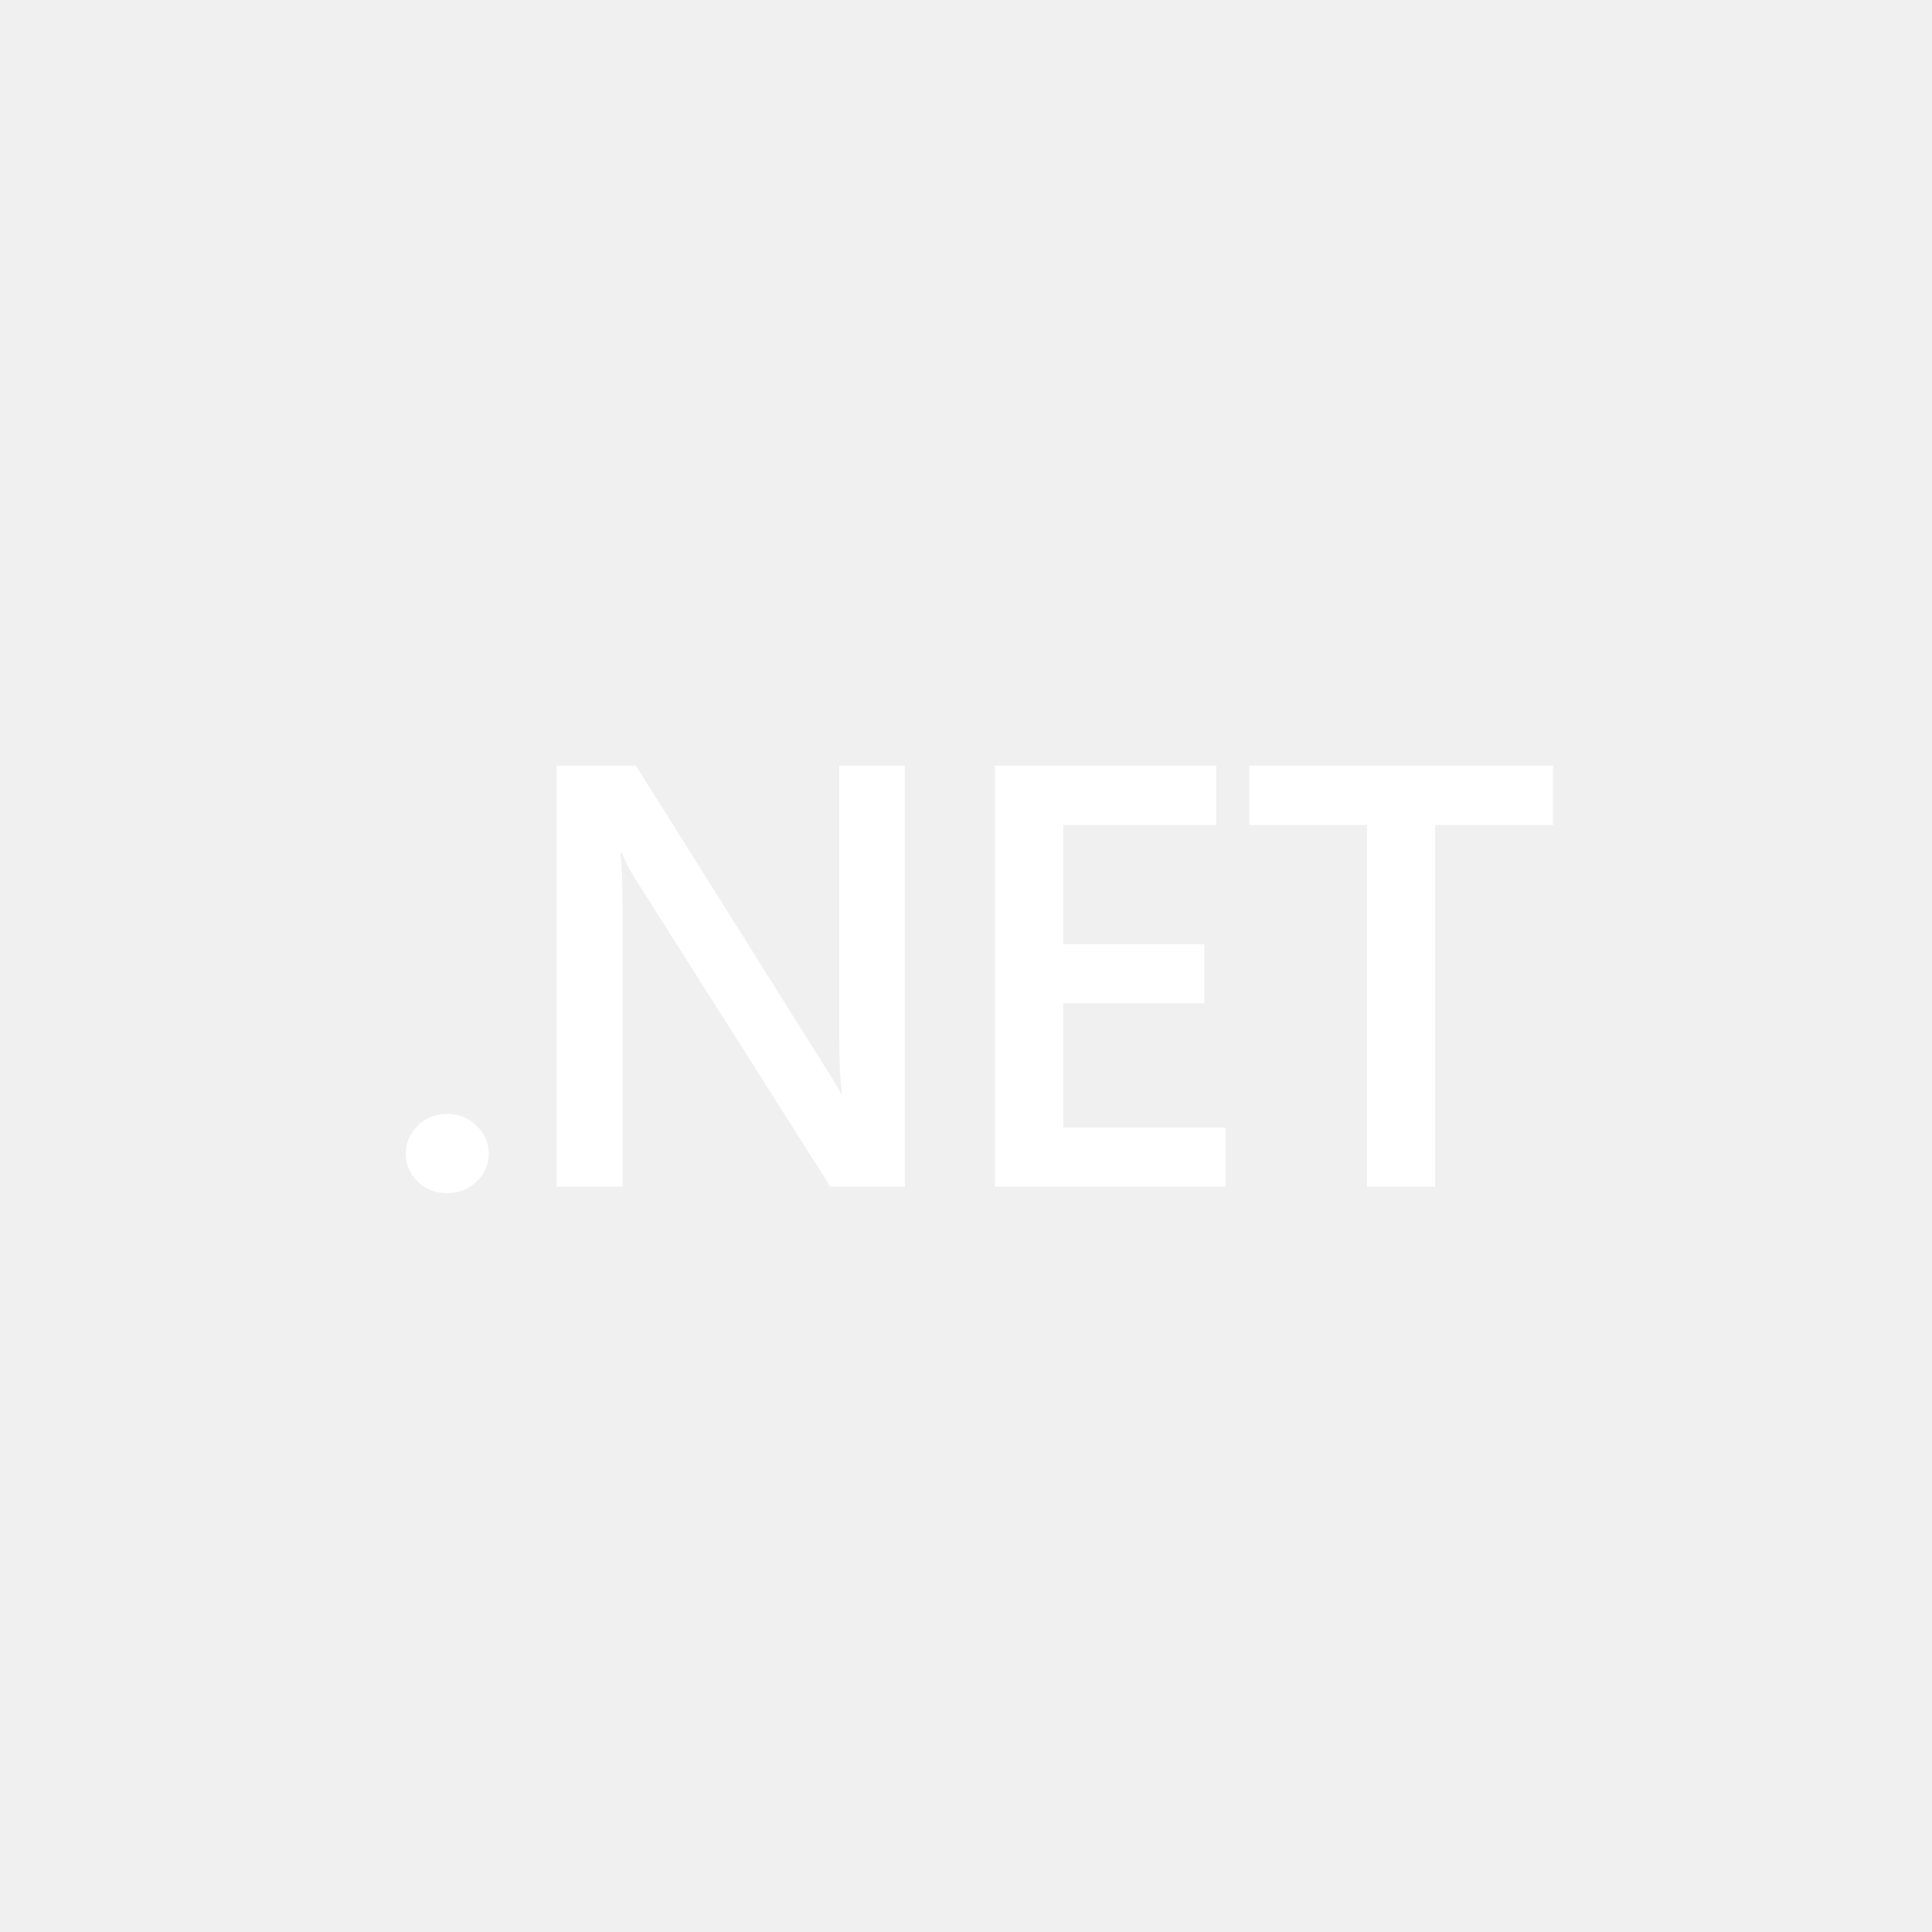
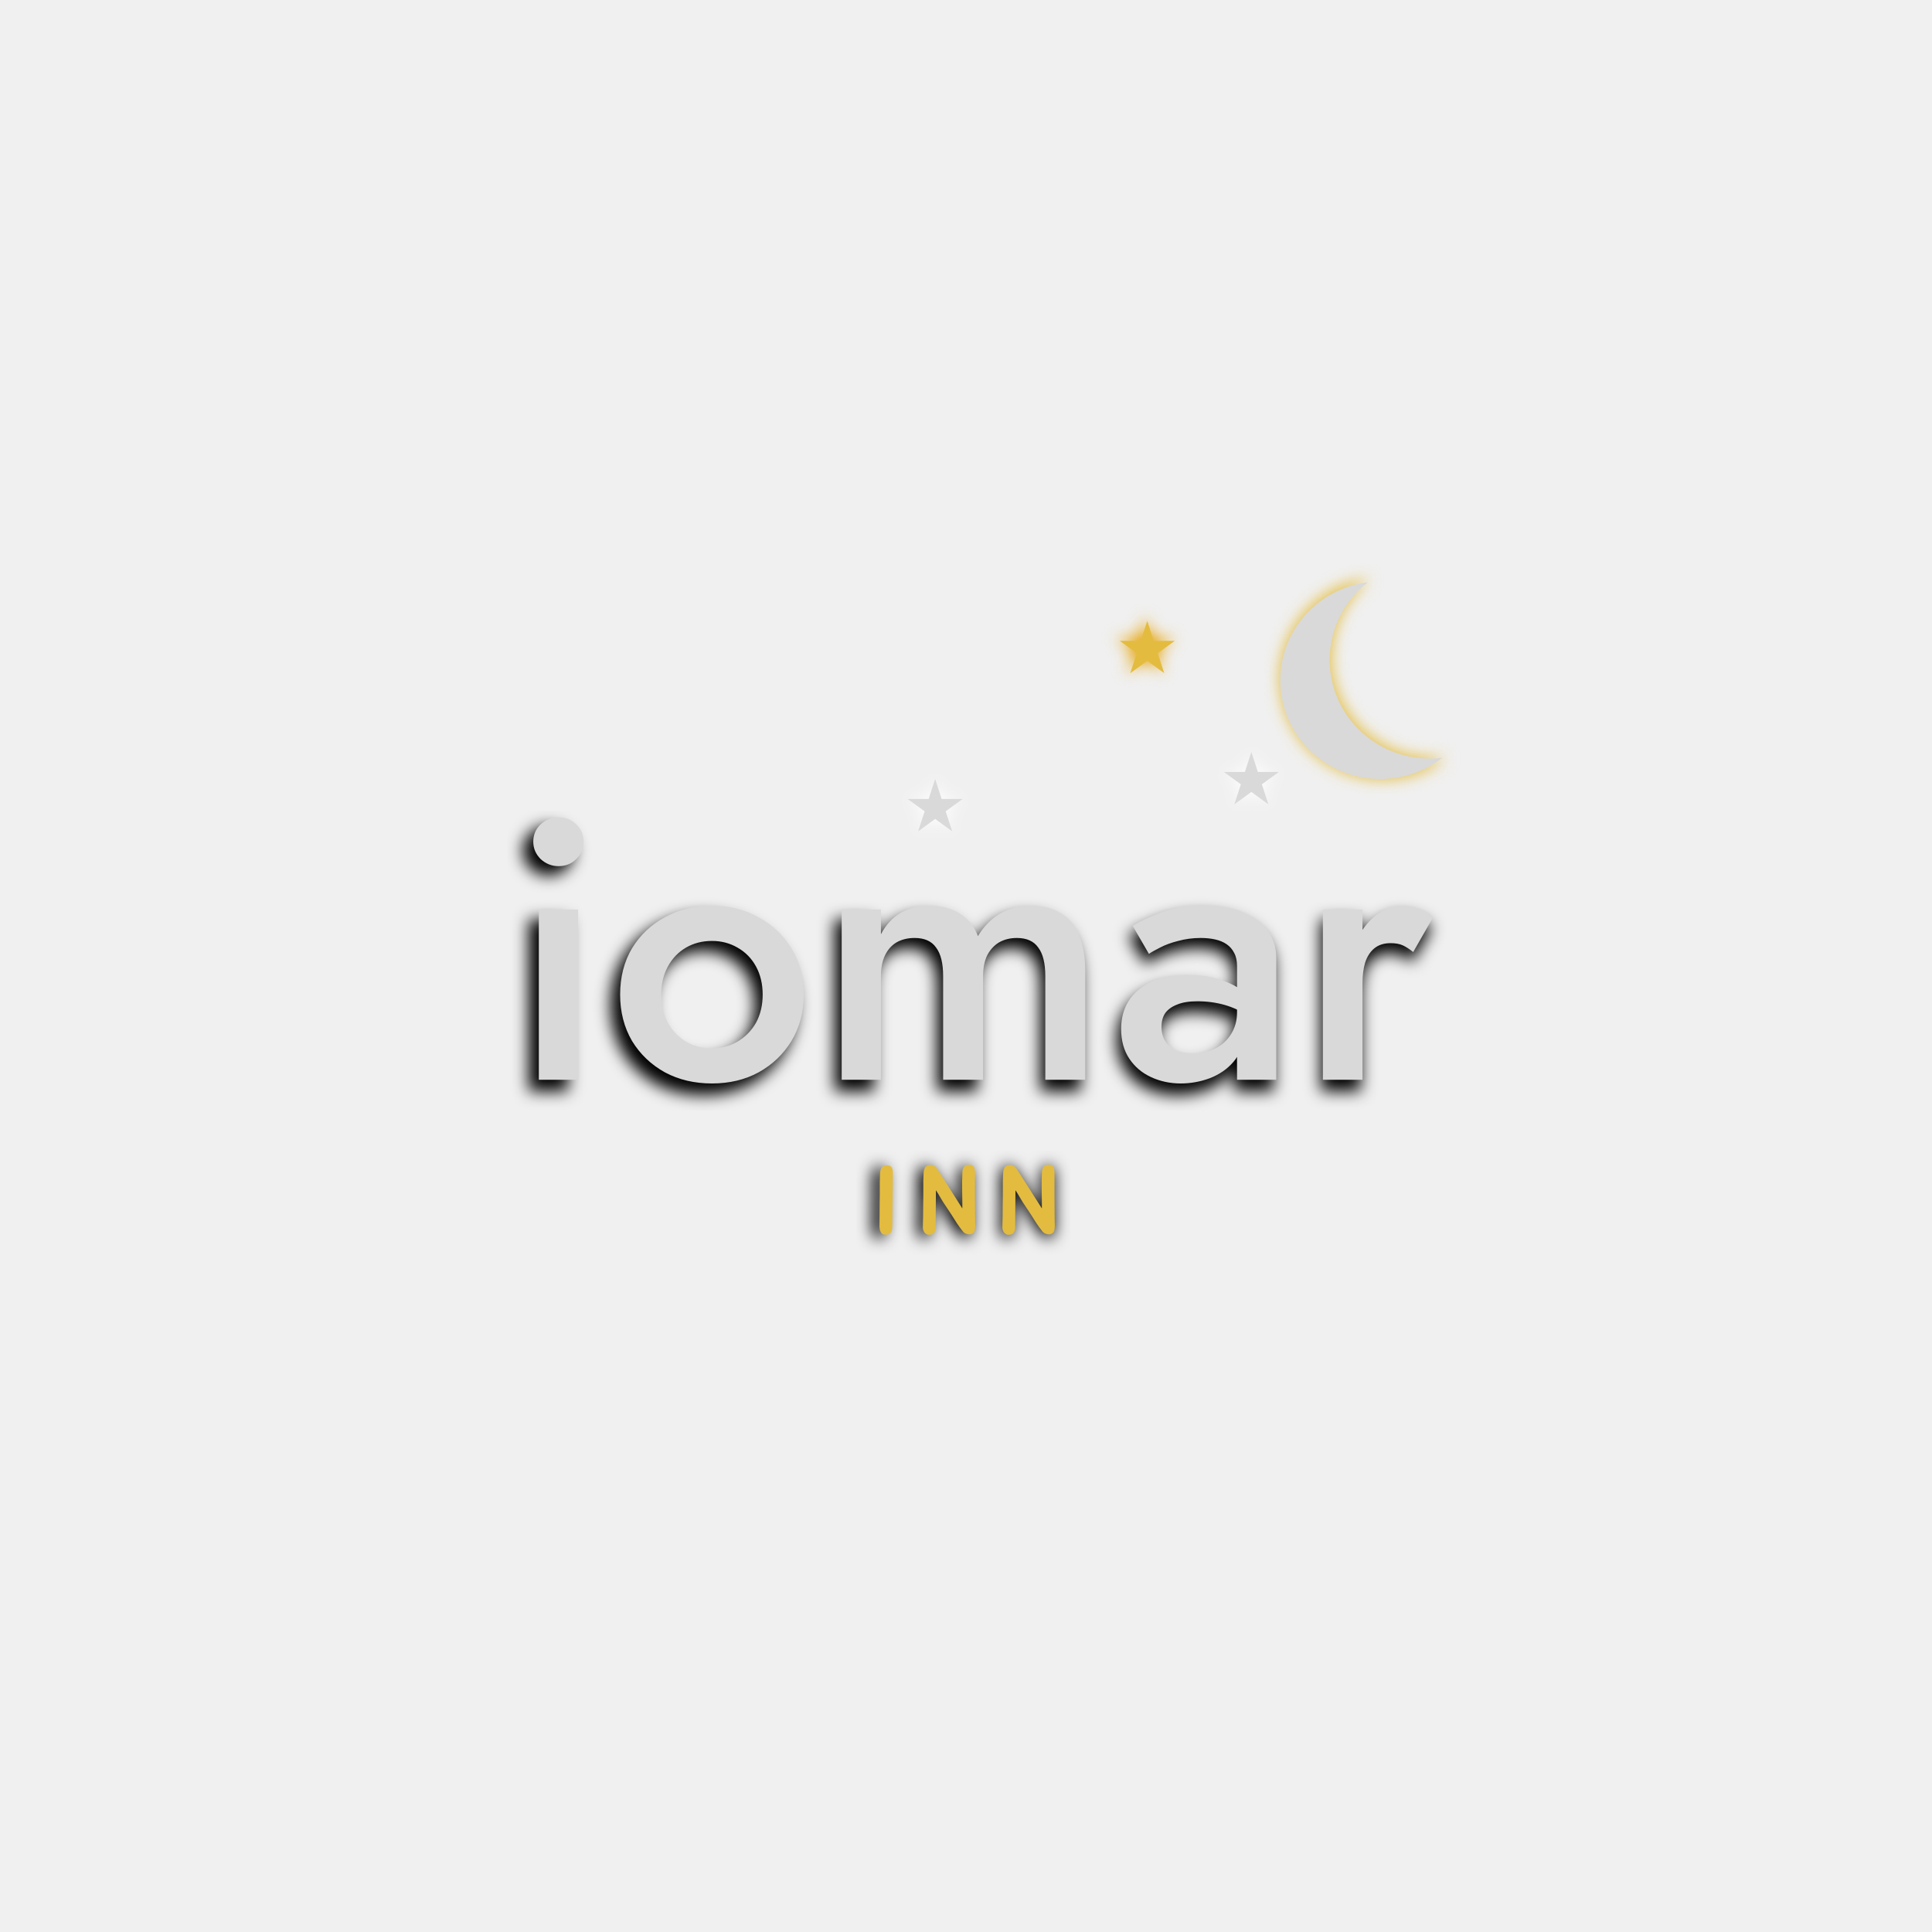
- <svg xmlns="http://www.w3.org/2000/svg" width="456" height="456" viewBox="0 0 456 456" version="1.1" xml:space="preserve" style="fill-rule:evenodd;clip-rule:evenodd;stroke-linejoin:round;stroke-miterlimit:2;">
-   <path d="m 105.5,281.609 c -2.703,0 -5.001,-0.9 -6.893,-2.702 -1.892,-1.848 -2.838,-4.042 -2.838,-6.582 0,-2.587 0.946,-4.804 2.838,-6.652 1.892,-1.848 4.19,-2.772 6.893,-2.772 2.748,0 5.068,0.924 6.96,2.772 1.937,1.848 2.906,4.064 2.906,6.652 0,2.54 -0.968,4.734 -2.906,6.582 -1.892,1.802 -4.212,2.702 -6.96,2.702 z" style="fill:#ffffff;fill-rule:nonzero;stroke-width:0.838" />
-   <path d="M 213.561,280.084 H 195.99 L 149.7,207.054 c -1.171,-1.848 -2.14,-3.765 -2.906,-5.751 h -0.406 c 0.361,2.125 0.541,6.675 0.541,13.65 v 65.132 h -15.543 v -99.36 h 18.719 l 44.737,71.298 c 1.892,2.957 3.109,4.989 3.649,6.098 h 0.27 c -0.45,-2.632 -0.676,-7.09 -0.676,-13.373 v -64.023 h 15.476 z" style="fill:#ffffff;fill-rule:nonzero;stroke-width:0.838" />
-   <path d="m 289.251,280.084 h -54.401 v -99.36 h 52.238 v 13.997 h -36.154 v 28.131 h 33.316 v 13.927 h -33.316 v 29.378 h 38.316 z" style="fill:#ffffff;fill-rule:nonzero;stroke-width:0.838" />
-   <path d="M 366.565,194.721 H 338.722 v 85.363 h -16.084 v -85.363 h -27.775 v -13.997 h 71.701 z" style="fill:#ffffff;fill-rule:nonzero;stroke-width:0.838" />
+ <svg xmlns="http://www.w3.org/2000/svg" width="501" height="501" viewBox="0 0 501 501" fill="none">
+   <g filter="url(#filter0_f_81_157)">
+     <path d="M226.174 318.244L226.2 316.19L226.226 312.368C226.243 311.813 226.252 311.241 226.252 310.652C226.252 310.063 226.252 309.456 226.252 308.832C226.252 308.208 226.252 307.653 226.252 307.168C226.252 306.683 226.269 306.137 226.304 305.53V305.426C226.321 305.253 226.33 305.079 226.33 304.906C226.347 304.715 226.356 304.525 226.356 304.334C226.373 304.022 226.469 303.684 226.642 303.32C226.763 303.077 226.945 302.869 227.188 302.696C227.465 302.557 227.734 302.488 227.994 302.488C228.133 302.488 228.254 302.497 228.358 302.514C228.479 302.514 228.592 302.523 228.696 302.54C228.921 302.575 229.121 302.679 229.294 302.852C229.398 302.939 229.493 303.077 229.58 303.268C229.615 303.372 229.641 303.476 229.658 303.58C229.693 303.667 229.719 303.762 229.736 303.866C229.753 303.987 229.762 304.1 229.762 304.204C229.779 304.308 229.788 304.412 229.788 304.516C229.788 304.637 229.779 304.75 229.762 304.854C229.762 304.941 229.762 305.036 229.762 305.14V305.582L229.606 319.076V319.336C229.606 319.388 229.597 319.457 229.58 319.544C229.58 319.613 229.571 319.7 229.554 319.804C229.519 319.891 229.485 319.986 229.45 320.09C229.433 320.177 229.407 320.272 229.372 320.376C229.32 320.463 229.259 320.549 229.19 320.636C229.138 320.705 229.069 320.775 228.982 320.844C228.843 320.983 228.618 321.078 228.306 321.13C227.838 321.234 227.396 321.191 226.98 321C226.772 320.861 226.625 320.688 226.538 320.48C226.486 320.428 226.46 320.376 226.46 320.324C226.443 320.289 226.425 320.263 226.408 320.246C226.391 320.229 226.373 320.203 226.356 320.168C226.321 320.081 226.295 319.995 226.278 319.908C226.261 319.804 226.252 319.7 226.252 319.596C226.235 319.509 226.217 319.423 226.2 319.336C226.2 319.249 226.191 319.163 226.174 319.076C226.157 318.937 226.157 318.79 226.174 318.634V318.244ZM251.999 319.024C251.982 319.319 251.938 319.631 251.869 319.96C251.817 320.289 251.652 320.558 251.375 320.766C251.167 320.939 250.933 321.043 250.673 321.078C250.413 321.113 250.153 321.095 249.893 321.026C249.65 320.974 249.416 320.887 249.191 320.766C248.966 320.627 248.784 320.463 248.645 320.272C248.056 319.544 247.51 318.799 247.007 318.036C246.522 317.256 246.028 316.476 245.525 315.696L243.341 312.394C243.046 311.926 242.734 311.406 242.405 310.834C242.076 310.245 241.738 309.699 241.391 309.196L241.313 319.128V319.362C241.313 319.639 241.261 319.917 241.157 320.194C241.07 320.454 240.914 320.679 240.689 320.87C240.516 321.009 240.29 321.104 240.013 321.156C239.58 321.243 239.216 321.217 238.921 321.078C238.644 320.939 238.418 320.749 238.245 320.506C238.089 320.263 237.976 319.986 237.907 319.674C237.855 319.345 237.846 319.024 237.881 318.712V318.27L237.933 316.242L237.959 312.472C237.976 311.917 237.985 311.354 237.985 310.782C237.985 310.193 237.985 309.595 237.985 308.988C237.968 308.243 237.968 307.454 237.985 306.622C238.02 305.79 238.054 305.01 238.089 304.282C238.124 303.883 238.219 303.545 238.375 303.268C238.444 303.025 238.626 302.817 238.921 302.644C239.112 302.523 239.354 302.445 239.649 302.41C239.961 302.375 240.23 302.384 240.455 302.436C240.542 302.471 240.628 302.514 240.715 302.566C240.802 302.601 240.888 302.644 240.975 302.696C241.062 302.765 241.14 302.835 241.209 302.904C241.296 302.973 241.374 303.051 241.443 303.138C241.53 303.225 241.608 303.32 241.677 303.424C241.746 303.511 241.816 303.597 241.885 303.684C241.937 303.788 241.989 303.883 242.041 303.97C242.093 304.057 242.154 304.143 242.223 304.23L242.509 304.646L248.515 314.11V312.394C248.515 311.839 248.506 311.276 248.489 310.704C248.489 310.115 248.48 309.508 248.463 308.884C248.463 308.156 248.463 307.376 248.463 306.544C248.48 305.712 248.506 304.932 248.541 304.204C248.541 303.909 248.628 303.571 248.801 303.19C248.888 302.965 249.035 302.783 249.243 302.644C249.451 302.505 249.685 302.41 249.945 302.358C250.205 302.306 250.465 302.306 250.725 302.358C250.985 302.41 251.21 302.514 251.401 302.67C251.453 302.722 251.505 302.783 251.557 302.852C251.609 302.921 251.652 302.999 251.687 303.086C251.774 303.311 251.826 303.511 251.843 303.684C251.895 303.927 251.921 304.143 251.921 304.334C251.921 306.501 251.921 308.711 251.921 310.964C251.938 313.217 251.956 315.427 251.973 317.594C251.973 317.837 251.982 318.079 251.999 318.322C252.016 318.547 252.016 318.781 251.999 319.024ZM273.449 319.024C273.432 319.319 273.388 319.631 273.319 319.96C273.267 320.289 273.102 320.558 272.825 320.766C272.617 320.939 272.383 321.043 272.123 321.078C271.863 321.113 271.603 321.095 271.343 321.026C271.1 320.974 270.866 320.887 270.641 320.766C270.416 320.627 270.234 320.463 270.095 320.272C269.506 319.544 268.96 318.799 268.457 318.036C267.972 317.256 267.478 316.476 266.975 315.696L264.791 312.394C264.496 311.926 264.184 311.406 263.855 310.834C263.526 310.245 263.188 309.699 262.841 309.196L262.763 319.128V319.362C262.763 319.639 262.711 319.917 262.607 320.194C262.52 320.454 262.364 320.679 262.139 320.87C261.966 321.009 261.74 321.104 261.463 321.156C261.03 321.243 260.666 321.217 260.371 321.078C260.094 320.939 259.868 320.749 259.695 320.506C259.539 320.263 259.426 319.986 259.357 319.674C259.305 319.345 259.296 319.024 259.331 318.712V318.27L259.383 316.242L259.409 312.472C259.426 311.917 259.435 311.354 259.435 310.782C259.435 310.193 259.435 309.595 259.435 308.988C259.418 308.243 259.418 307.454 259.435 306.622C259.47 305.79 259.504 305.01 259.539 304.282C259.574 303.883 259.669 303.545 259.825 303.268C259.894 303.025 260.076 302.817 260.371 302.644C260.562 302.523 260.804 302.445 261.099 302.41C261.411 302.375 261.68 302.384 261.905 302.436C261.992 302.471 262.078 302.514 262.165 302.566C262.252 302.601 262.338 302.644 262.425 302.696C262.512 302.765 262.59 302.835 262.659 302.904C262.746 302.973 262.824 303.051 262.893 303.138C262.98 303.225 263.058 303.32 263.127 303.424C263.196 303.511 263.266 303.597 263.335 303.684C263.387 303.788 263.439 303.883 263.491 303.97C263.543 304.057 263.604 304.143 263.673 304.23L263.959 304.646L269.965 314.11V312.394C269.965 311.839 269.956 311.276 269.939 310.704C269.939 310.115 269.93 309.508 269.913 308.884C269.913 308.156 269.913 307.376 269.913 306.544C269.93 305.712 269.956 304.932 269.991 304.204C269.991 303.909 270.078 303.571 270.251 303.19C270.338 302.965 270.485 302.783 270.693 302.644C270.901 302.505 271.135 302.41 271.395 302.358C271.655 302.306 271.915 302.306 272.175 302.358C272.435 302.41 272.66 302.514 272.851 302.67C272.903 302.722 272.955 302.783 273.007 302.852C273.059 302.921 273.102 302.999 273.137 303.086C273.224 303.311 273.276 303.511 273.293 303.684C273.345 303.927 273.371 304.143 273.371 304.334C273.371 306.501 273.371 308.711 273.371 310.964C273.388 313.217 273.406 315.427 273.423 317.594C273.423 317.837 273.432 318.079 273.449 318.322C273.466 318.547 273.466 318.781 273.449 319.024Z" fill="black" />
+   </g>
+   <path d="M228.068 317.35L228.093 315.375L228.118 311.7C228.135 311.167 228.143 310.617 228.143 310.05C228.143 309.483 228.143 308.9 228.143 308.3C228.143 307.7 228.143 307.167 228.143 306.7C228.143 306.233 228.16 305.708 228.193 305.125V305.025C228.21 304.858 228.218 304.692 228.218 304.525C228.235 304.342 228.243 304.158 228.243 303.975C228.26 303.675 228.351 303.35 228.518 303C228.635 302.767 228.81 302.567 229.043 302.4C229.31 302.267 229.568 302.2 229.818 302.2C229.951 302.2 230.068 302.208 230.168 302.225C230.285 302.225 230.393 302.233 230.493 302.25C230.71 302.283 230.901 302.383 231.068 302.55C231.168 302.633 231.26 302.767 231.343 302.95C231.376 303.05 231.401 303.15 231.418 303.25C231.451 303.333 231.476 303.425 231.493 303.525C231.51 303.642 231.518 303.75 231.518 303.85C231.535 303.95 231.543 304.05 231.543 304.15C231.543 304.267 231.535 304.375 231.518 304.475C231.518 304.558 231.518 304.65 231.518 304.75V305.175L231.368 318.15V318.4C231.368 318.45 231.36 318.517 231.343 318.6C231.343 318.667 231.335 318.75 231.318 318.85C231.285 318.933 231.251 319.025 231.218 319.125C231.201 319.208 231.176 319.3 231.143 319.4C231.093 319.483 231.035 319.567 230.968 319.65C230.918 319.717 230.851 319.783 230.768 319.85C230.635 319.983 230.418 320.075 230.118 320.125C229.668 320.225 229.243 320.183 228.843 320C228.643 319.867 228.501 319.7 228.418 319.5C228.368 319.45 228.343 319.4 228.343 319.35C228.326 319.317 228.31 319.292 228.293 319.275C228.276 319.258 228.26 319.233 228.243 319.2C228.21 319.117 228.185 319.033 228.168 318.95C228.151 318.85 228.143 318.75 228.143 318.65C228.126 318.567 228.11 318.483 228.093 318.4C228.093 318.317 228.085 318.233 228.068 318.15C228.051 318.017 228.051 317.875 228.068 317.725V317.35ZM252.9 318.1C252.883 318.383 252.842 318.683 252.775 319C252.725 319.317 252.567 319.575 252.3 319.775C252.1 319.942 251.875 320.042 251.625 320.075C251.375 320.108 251.125 320.092 250.875 320.025C250.642 319.975 250.417 319.892 250.2 319.775C249.983 319.642 249.808 319.483 249.675 319.3C249.108 318.6 248.583 317.883 248.1 317.15C247.633 316.4 247.158 315.65 246.675 314.9L244.575 311.725C244.292 311.275 243.992 310.775 243.675 310.225C243.358 309.658 243.033 309.133 242.7 308.65L242.625 318.2V318.425C242.625 318.692 242.575 318.958 242.475 319.225C242.392 319.475 242.242 319.692 242.025 319.875C241.858 320.008 241.642 320.1 241.375 320.15C240.958 320.233 240.608 320.208 240.325 320.075C240.058 319.942 239.842 319.758 239.675 319.525C239.525 319.292 239.417 319.025 239.35 318.725C239.3 318.408 239.292 318.1 239.325 317.8V317.375L239.375 315.425L239.4 311.8C239.417 311.267 239.425 310.725 239.425 310.175C239.425 309.608 239.425 309.033 239.425 308.45C239.408 307.733 239.408 306.975 239.425 306.175C239.458 305.375 239.492 304.625 239.525 303.925C239.558 303.542 239.65 303.217 239.8 302.95C239.867 302.717 240.042 302.517 240.325 302.35C240.508 302.233 240.742 302.158 241.025 302.125C241.325 302.092 241.583 302.1 241.8 302.15C241.883 302.183 241.967 302.225 242.05 302.275C242.133 302.308 242.217 302.35 242.3 302.4C242.383 302.467 242.458 302.533 242.525 302.6C242.608 302.667 242.683 302.742 242.75 302.825C242.833 302.908 242.908 303 242.975 303.1C243.042 303.183 243.108 303.267 243.175 303.35C243.225 303.45 243.275 303.542 243.325 303.625C243.375 303.708 243.433 303.792 243.5 303.875L243.775 304.275L249.55 313.375V311.725C249.55 311.192 249.542 310.65 249.525 310.1C249.525 309.533 249.517 308.95 249.5 308.35C249.5 307.65 249.5 306.9 249.5 306.1C249.517 305.3 249.542 304.55 249.575 303.85C249.575 303.567 249.658 303.242 249.825 302.875C249.908 302.658 250.05 302.483 250.25 302.35C250.45 302.217 250.675 302.125 250.925 302.075C251.175 302.025 251.425 302.025 251.675 302.075C251.925 302.125 252.142 302.225 252.325 302.375C252.375 302.425 252.425 302.483 252.475 302.55C252.525 302.617 252.567 302.692 252.6 302.775C252.683 302.992 252.733 303.183 252.75 303.35C252.8 303.583 252.825 303.792 252.825 303.975C252.825 306.058 252.825 308.183 252.825 310.35C252.842 312.517 252.858 314.642 252.875 316.725C252.875 316.958 252.883 317.192 252.9 317.425C252.917 317.642 252.917 317.867 252.9 318.1ZM273.525 318.1C273.508 318.383 273.467 318.683 273.4 319C273.35 319.317 273.192 319.575 272.925 319.775C272.725 319.942 272.5 320.042 272.25 320.075C272 320.108 271.75 320.092 271.5 320.025C271.267 319.975 271.042 319.892 270.825 319.775C270.608 319.642 270.433 319.483 270.3 319.3C269.733 318.6 269.208 317.883 268.725 317.15C268.258 316.4 267.783 315.65 267.3 314.9L265.2 311.725C264.917 311.275 264.617 310.775 264.3 310.225C263.983 309.658 263.658 309.133 263.325 308.65L263.25 318.2V318.425C263.25 318.692 263.2 318.958 263.1 319.225C263.017 319.475 262.867 319.692 262.65 319.875C262.483 320.008 262.267 320.1 262 320.15C261.583 320.233 261.233 320.208 260.95 320.075C260.683 319.942 260.467 319.758 260.3 319.525C260.15 319.292 260.042 319.025 259.975 318.725C259.925 318.408 259.917 318.1 259.95 317.8V317.375L260 315.425L260.025 311.8C260.042 311.267 260.05 310.725 260.05 310.175C260.05 309.608 260.05 309.033 260.05 308.45C260.033 307.733 260.033 306.975 260.05 306.175C260.083 305.375 260.117 304.625 260.15 303.925C260.183 303.542 260.275 303.217 260.425 302.95C260.492 302.717 260.667 302.517 260.95 302.35C261.133 302.233 261.367 302.158 261.65 302.125C261.95 302.092 262.208 302.1 262.425 302.15C262.508 302.183 262.592 302.225 262.675 302.275C262.758 302.308 262.842 302.35 262.925 302.4C263.008 302.467 263.083 302.533 263.15 302.6C263.233 302.667 263.308 302.742 263.375 302.825C263.458 302.908 263.533 303 263.6 303.1C263.667 303.183 263.733 303.267 263.8 303.35C263.85 303.45 263.9 303.542 263.95 303.625C264 303.708 264.058 303.792 264.125 303.875L264.4 304.275L270.175 313.375V311.725C270.175 311.192 270.167 310.65 270.15 310.1C270.15 309.533 270.142 308.95 270.125 308.35C270.125 307.65 270.125 306.9 270.125 306.1C270.142 305.3 270.167 304.55 270.2 303.85C270.2 303.567 270.283 303.242 270.45 302.875C270.533 302.658 270.675 302.483 270.875 302.35C271.075 302.217 271.3 302.125 271.55 302.075C271.8 302.025 272.05 302.025 272.3 302.075C272.55 302.125 272.767 302.225 272.95 302.375C273 302.425 273.05 302.483 273.1 302.55C273.15 302.617 273.192 302.692 273.225 302.775C273.308 302.992 273.358 303.183 273.375 303.35C273.425 303.583 273.45 303.792 273.45 303.975C273.45 306.058 273.45 308.183 273.45 310.35C273.467 312.517 273.483 314.642 273.5 316.725C273.5 316.958 273.508 317.192 273.525 317.425C273.542 317.642 273.542 317.867 273.525 318.1Z" fill="#E3BC3F" />
+   <g filter="url(#filter1_f_81_157)">
+     <path d="M135.602 220.629C135.602 218.818 136.249 217.299 137.542 216.07C138.9 214.841 140.452 214.227 142.198 214.227C144.074 214.227 145.626 214.841 146.854 216.07C148.148 217.299 148.794 218.818 148.794 220.629C148.794 222.375 148.148 223.895 146.854 225.188C145.626 226.417 144.074 227.031 142.198 227.031C140.452 227.031 138.9 226.417 137.542 225.188C136.249 223.895 135.602 222.375 135.602 220.629ZM137.057 238.38H147.339V283H137.057V238.38ZM158.361 260.69C158.361 256.099 159.396 252.057 161.465 248.565C163.599 245.073 166.477 242.357 170.098 240.417C173.719 238.412 177.826 237.41 182.417 237.41C187.008 237.41 191.082 238.412 194.639 240.417C198.26 242.357 201.138 245.073 203.272 248.565C205.406 252.057 206.473 256.099 206.473 260.69C206.473 265.217 205.406 269.258 203.272 272.815C201.138 276.307 198.26 279.055 194.639 281.06C191.082 283 187.008 283.97 182.417 283.97C177.826 283.97 173.719 283 170.098 281.06C166.477 279.055 163.599 276.307 161.465 272.815C159.396 269.258 158.361 265.217 158.361 260.69ZM169.128 260.69C169.128 263.471 169.71 265.928 170.874 268.062C172.038 270.131 173.622 271.78 175.627 273.009C177.632 274.173 179.895 274.755 182.417 274.755C184.874 274.755 187.105 274.173 189.11 273.009C191.179 271.78 192.796 270.131 193.96 268.062C195.124 265.928 195.706 263.471 195.706 260.69C195.706 257.909 195.124 255.452 193.96 253.318C192.796 251.184 191.179 249.535 189.11 248.371C187.105 247.207 184.874 246.625 182.417 246.625C179.895 246.625 177.632 247.207 175.627 248.371C173.622 249.535 172.038 251.184 170.874 253.318C169.71 255.452 169.128 257.909 169.128 260.69ZM280.239 254.676V283H269.763V255.84C269.763 252.477 269.149 249.988 267.92 248.371C266.756 246.69 264.881 245.849 262.294 245.849C260.548 245.849 258.996 246.237 257.638 247.013C256.345 247.789 255.31 248.921 254.534 250.408C253.823 251.895 253.467 253.706 253.467 255.84V283H242.991V255.84C242.991 252.477 242.377 249.988 241.148 248.371C239.984 246.69 238.109 245.849 235.522 245.849C233.712 245.849 232.127 246.237 230.769 247.013C229.476 247.789 228.474 248.921 227.762 250.408C227.051 251.895 226.695 253.706 226.695 255.84V283H216.413V238.38H226.695V244.879C227.989 242.422 229.67 240.579 231.739 239.35C233.873 238.057 236.363 237.41 239.208 237.41C242.506 237.41 245.222 238.089 247.356 239.447C249.555 240.805 251.139 242.777 252.109 245.364C253.661 242.777 255.601 240.805 257.929 239.447C260.322 238.089 263.038 237.41 266.077 237.41C269.246 237.41 271.865 238.089 273.934 239.447C276.068 240.74 277.653 242.68 278.687 245.267C279.722 247.854 280.239 250.99 280.239 254.676ZM300.211 269.129C300.211 270.616 300.567 271.91 301.278 273.009C301.99 274.044 302.96 274.82 304.188 275.337C305.482 275.854 306.937 276.113 308.553 276.113C310.623 276.113 312.498 275.693 314.179 274.852C315.925 274.011 317.316 272.783 318.35 271.166C319.45 269.485 319.999 267.545 319.999 265.346L321.551 271.166C321.551 274.011 320.711 276.404 319.029 278.344C317.413 280.219 315.343 281.642 312.821 282.612C310.364 283.517 307.842 283.97 305.255 283.97C302.475 283.97 299.888 283.42 297.495 282.321C295.103 281.222 293.195 279.605 291.772 277.471C290.35 275.337 289.638 272.75 289.638 269.711C289.638 265.378 291.158 261.951 294.197 259.429C297.237 256.842 301.537 255.549 307.098 255.549C310.073 255.549 312.627 255.872 314.761 256.519C316.96 257.166 318.771 257.942 320.193 258.847C321.616 259.688 322.618 260.464 323.2 261.175V266.51C321.196 265.087 319.062 264.053 316.798 263.406C314.535 262.759 312.142 262.436 309.62 262.436C307.422 262.436 305.643 262.727 304.285 263.309C302.927 263.826 301.893 264.57 301.181 265.54C300.535 266.51 300.211 267.706 300.211 269.129ZM296.913 250.02L292.645 242.648C294.65 241.419 297.237 240.223 300.405 239.059C303.639 237.895 307.325 237.313 311.463 237.313C315.149 237.313 318.383 237.863 321.163 238.962C324.009 240.061 326.24 241.646 327.856 243.715C329.473 245.72 330.281 248.209 330.281 251.184V283H319.999V253.221C319.999 251.798 319.741 250.634 319.223 249.729C318.771 248.824 318.124 248.08 317.283 247.498C316.443 246.916 315.44 246.496 314.276 246.237C313.112 245.978 311.851 245.849 310.493 245.849C308.424 245.849 306.452 246.108 304.576 246.625C302.766 247.078 301.181 247.66 299.823 248.371C298.53 249.018 297.56 249.567 296.913 250.02ZM352.873 238.38V283H342.494V238.38H352.873ZM366.162 249.535C365.192 248.759 364.287 248.177 363.446 247.789C362.606 247.401 361.539 247.207 360.245 247.207C358.499 247.207 357.077 247.66 355.977 248.565C354.878 249.47 354.07 250.731 353.552 252.348C353.1 253.9 352.873 255.743 352.873 257.877L349.381 255.84C349.381 252.283 350.028 249.147 351.321 246.431C352.679 243.65 354.393 241.452 356.462 239.835C358.596 238.218 360.795 237.41 363.058 237.41C364.675 237.41 366.195 237.669 367.617 238.186C369.04 238.639 370.236 239.479 371.206 240.708L366.162 249.535Z" fill="black" />
+   </g>
+   <path d="M138.287 218.272C138.287 216.48 138.927 214.976 140.207 213.76C141.551 212.544 143.087 211.936 144.815 211.936C146.671 211.936 148.207 212.544 149.423 213.76C150.703 214.976 151.343 216.48 151.343 218.272C151.343 220 150.703 221.504 149.423 222.784C148.207 224 146.671 224.608 144.815 224.608C143.087 224.608 141.551 224 140.207 222.784C138.927 221.504 138.287 220 138.287 218.272ZM139.727 235.84H149.903V280H139.727V235.84ZM160.811 257.92C160.811 253.376 161.835 249.376 163.883 245.92C165.995 242.464 168.843 239.776 172.427 237.856C176.011 235.872 180.075 234.88 184.619 234.88C189.163 234.88 193.195 235.872 196.715 237.856C200.299 239.776 203.147 242.464 205.259 245.92C207.371 249.376 208.427 253.376 208.427 257.92C208.427 262.4 207.371 266.4 205.259 269.92C203.147 273.376 200.299 276.096 196.715 278.08C193.195 280 189.163 280.96 184.619 280.96C180.075 280.96 176.011 280 172.427 278.08C168.843 276.096 165.995 273.376 163.883 269.92C161.835 266.4 160.811 262.4 160.811 257.92ZM171.467 257.92C171.467 260.672 172.043 263.104 173.195 265.216C174.347 267.264 175.915 268.896 177.899 270.112C179.883 271.264 182.123 271.84 184.619 271.84C187.051 271.84 189.259 271.264 191.243 270.112C193.291 268.896 194.891 267.264 196.043 265.216C197.195 263.104 197.771 260.672 197.771 257.92C197.771 255.168 197.195 252.736 196.043 250.624C194.891 248.512 193.291 246.88 191.243 245.728C189.259 244.576 187.051 244 184.619 244C182.123 244 179.883 244.576 177.899 245.728C175.915 246.88 174.347 248.512 173.195 250.624C172.043 252.736 171.467 255.168 171.467 257.92ZM281.433 251.968V280H271.065V253.12C271.065 249.792 270.457 247.328 269.241 245.728C268.089 244.064 266.233 243.232 263.673 243.232C261.945 243.232 260.409 243.616 259.065 244.384C257.785 245.152 256.761 246.272 255.993 247.744C255.289 249.216 254.937 251.008 254.937 253.12V280H244.569V253.12C244.569 249.792 243.961 247.328 242.745 245.728C241.593 244.064 239.737 243.232 237.177 243.232C235.385 243.232 233.817 243.616 232.473 244.384C231.193 245.152 230.201 246.272 229.497 247.744C228.793 249.216 228.441 251.008 228.441 253.12V280H218.265V235.84H228.441V242.272C229.721 239.84 231.385 238.016 233.433 236.8C235.545 235.52 238.009 234.88 240.825 234.88C244.089 234.88 246.777 235.552 248.889 236.896C251.065 238.24 252.633 240.192 253.593 242.752C255.129 240.192 257.049 238.24 259.353 236.896C261.721 235.552 264.409 234.88 267.417 234.88C270.553 234.88 273.145 235.552 275.193 236.896C277.305 238.176 278.873 240.096 279.897 242.656C280.921 245.216 281.433 248.32 281.433 251.968ZM301.199 266.272C301.199 267.744 301.551 269.024 302.255 270.112C302.959 271.136 303.919 271.904 305.135 272.416C306.415 272.928 307.855 273.184 309.455 273.184C311.503 273.184 313.359 272.768 315.023 271.936C316.751 271.104 318.127 269.888 319.151 268.288C320.239 266.624 320.783 264.704 320.783 262.528L322.319 268.288C322.319 271.104 321.487 273.472 319.823 275.392C318.223 277.248 316.175 278.656 313.679 279.616C311.247 280.512 308.751 280.96 306.191 280.96C303.439 280.96 300.879 280.416 298.511 279.328C296.143 278.24 294.255 276.64 292.847 274.528C291.439 272.416 290.735 269.856 290.735 266.848C290.735 262.56 292.239 259.168 295.247 256.672C298.255 254.112 302.511 252.832 308.015 252.832C310.959 252.832 313.487 253.152 315.599 253.792C317.775 254.432 319.567 255.2 320.975 256.096C322.383 256.928 323.375 257.696 323.951 258.4V263.68C321.967 262.272 319.855 261.248 317.615 260.608C315.375 259.968 313.007 259.648 310.511 259.648C308.335 259.648 306.575 259.936 305.231 260.512C303.887 261.024 302.863 261.76 302.159 262.72C301.519 263.68 301.199 264.864 301.199 266.272ZM297.935 247.36L293.711 240.064C295.695 238.848 298.255 237.664 301.391 236.512C304.591 235.36 308.239 234.784 312.335 234.784C315.983 234.784 319.183 235.328 321.935 236.416C324.751 237.504 326.959 239.072 328.559 241.12C330.159 243.104 330.959 245.568 330.959 248.512V280H320.783V250.528C320.783 249.12 320.527 247.968 320.015 247.072C319.567 246.176 318.927 245.44 318.095 244.864C317.263 244.288 316.271 243.872 315.119 243.616C313.967 243.36 312.719 243.232 311.375 243.232C309.327 243.232 307.375 243.488 305.519 244C303.727 244.448 302.159 245.024 300.815 245.728C299.535 246.368 298.575 246.912 297.935 247.36ZM353.318 235.84V280H343.046V235.84H353.318ZM366.47 246.88C365.51 246.112 364.614 245.536 363.782 245.152C362.95 244.768 361.894 244.576 360.614 244.576C358.886 244.576 357.478 245.024 356.39 245.92C355.302 246.816 354.502 248.064 353.99 249.664C353.542 251.2 353.318 253.024 353.318 255.136L349.862 253.12C349.862 249.6 350.502 246.496 351.782 243.808C353.126 241.056 354.822 238.88 356.87 237.28C358.982 235.68 361.158 234.88 363.398 234.88C364.998 234.88 366.502 235.136 367.91 235.648C369.318 236.096 370.502 236.928 371.462 238.144L366.47 246.88Z" fill="#D9D9D9" />
+   <g filter="url(#filter2_f_81_157)">
+     <path fill-rule="evenodd" clip-rule="evenodd" d="M375 196.402C373.908 196.536 372.794 196.606 371.665 196.606C356.995 196.606 345.104 184.919 345.104 170.504C345.104 162.188 349.061 154.78 355.226 150C342.131 151.612 332 162.592 332 175.898C332 190.314 343.892 202 358.561 202C364.768 202 370.478 199.908 375 196.402Z" fill="#E3BC3F" />
+   </g>
+   <path fill-rule="evenodd" clip-rule="evenodd" d="M374 196.509C372.933 196.641 371.846 196.709 370.742 196.709C356.414 196.709 344.799 185.248 344.799 171.109C344.799 162.953 348.664 155.688 354.686 151C341.895 152.581 332 163.35 332 176.4C332 190.539 343.615 202 357.944 202C364.006 202 369.583 199.948 374 196.509Z" fill="#D9D9D9" />
+   <g filter="url(#filter3_f_81_157)">
+     <path d="M324.5 195L326.184 200.182H331.633L327.225 203.385L328.908 208.568L324.5 205.365L320.092 208.568L321.775 203.385L317.367 200.182H322.816L324.5 195Z" fill="white" fill-opacity="0.75" />
+     <path d="M324.5 195L326.184 200.182H331.633L327.225 203.385L328.908 208.568L324.5 205.365L320.092 208.568L321.775 203.385L317.367 200.182H322.816L324.5 195Z" fill="white" fill-opacity="0.75" />
+   </g>
+   <g filter="url(#filter4_f_81_157)">
+     <path d="M242.5 202L244.184 207.182H249.633L245.225 210.385L246.908 215.568L242.5 212.365L238.092 215.568L239.775 210.385L235.367 207.182H240.816L242.5 202Z" fill="white" fill-opacity="0.75" />
+     <path d="M242.5 202L244.184 207.182H249.633L245.225 210.385L246.908 215.568L242.5 212.365L238.092 215.568L239.775 210.385L235.367 207.182H240.816L242.5 202Z" fill="white" fill-opacity="0.75" />
+   </g>
+   <g filter="url(#filter5_f_81_157)">
+     <path d="M297 160L298.796 165.528H304.608L299.906 168.944L301.702 174.472L297 171.056L292.298 174.472L294.094 168.944L289.392 165.528H295.204L297 160Z" fill="#E6A000" />
+   </g>
+   <path d="M297.5 161L299.184 166.182H304.633L300.225 169.385L301.908 174.568L297.5 171.365L293.092 174.568L294.775 169.385L290.367 166.182H295.816L297.5 161Z" fill="#E3BC3F" />
+   <path d="M324.5 195L326.184 200.182H331.633L327.225 203.385L328.908 208.568L324.5 205.365L320.092 208.568L321.775 203.385L317.367 200.182H322.816L324.5 195Z" fill="#D9D9D9" />
+   <path d="M242.5 202L244.184 207.182H249.633L245.225 210.385L246.908 215.568L242.5 212.365L238.092 215.568L239.775 210.385L235.367 207.182H240.816L242.5 202Z" fill="#D9D9D9" />
+   <defs>
+     <filter id="filter0_f_81_157" x="222.148" y="298.28" width="55.327" height="27.006" filterUnits="userSpaceOnUse" color-interpolation-filters="sRGB">
+       <feFlood flood-opacity="0" result="BackgroundImageFix" />
+       <feBlend mode="normal" in="SourceGraphic" in2="BackgroundImageFix" result="shape" />
+       <feGaussianBlur stdDeviation="2" result="effect1_foregroundBlur_81_157" />
+     </filter>
+     <filter id="filter1_f_81_157" x="131.602" y="210.227" width="243.604" height="77.743" filterUnits="userSpaceOnUse" color-interpolation-filters="sRGB">
+       <feFlood flood-opacity="0" result="BackgroundImageFix" />
+       <feBlend mode="normal" in="SourceGraphic" in2="BackgroundImageFix" result="shape" />
+       <feGaussianBlur stdDeviation="2" result="effect1_foregroundBlur_81_157" />
+     </filter>
+     <filter id="filter2_f_81_157" x="328" y="146" width="51" height="60" filterUnits="userSpaceOnUse" color-interpolation-filters="sRGB">
+       <feFlood flood-opacity="0" result="BackgroundImageFix" />
+       <feBlend mode="normal" in="SourceGraphic" in2="BackgroundImageFix" result="shape" />
+       <feGaussianBlur stdDeviation="2" result="effect1_foregroundBlur_81_157" />
+     </filter>
+     <filter id="filter3_f_81_157" x="313.367" y="191" width="22.266" height="21.568" filterUnits="userSpaceOnUse" color-interpolation-filters="sRGB">
+       <feFlood flood-opacity="0" result="BackgroundImageFix" />
+       <feBlend mode="normal" in="SourceGraphic" in2="BackgroundImageFix" result="shape" />
+       <feGaussianBlur stdDeviation="2" result="effect1_foregroundBlur_81_157" />
+     </filter>
+     <filter id="filter4_f_81_157" x="231.367" y="198" width="22.266" height="21.568" filterUnits="userSpaceOnUse" color-interpolation-filters="sRGB">
+       <feFlood flood-opacity="0" result="BackgroundImageFix" />
+       <feBlend mode="normal" in="SourceGraphic" in2="BackgroundImageFix" result="shape" />
+       <feGaussianBlur stdDeviation="2" result="effect1_foregroundBlur_81_157" />
+     </filter>
+     <filter id="filter5_f_81_157" x="285.392" y="156" width="23.217" height="22.472" filterUnits="userSpaceOnUse" color-interpolation-filters="sRGB">
+       <feFlood flood-opacity="0" result="BackgroundImageFix" />
+       <feBlend mode="normal" in="SourceGraphic" in2="BackgroundImageFix" result="shape" />
+       <feGaussianBlur stdDeviation="2" result="effect1_foregroundBlur_81_157" />
+     </filter>
+   </defs>
</svg>
